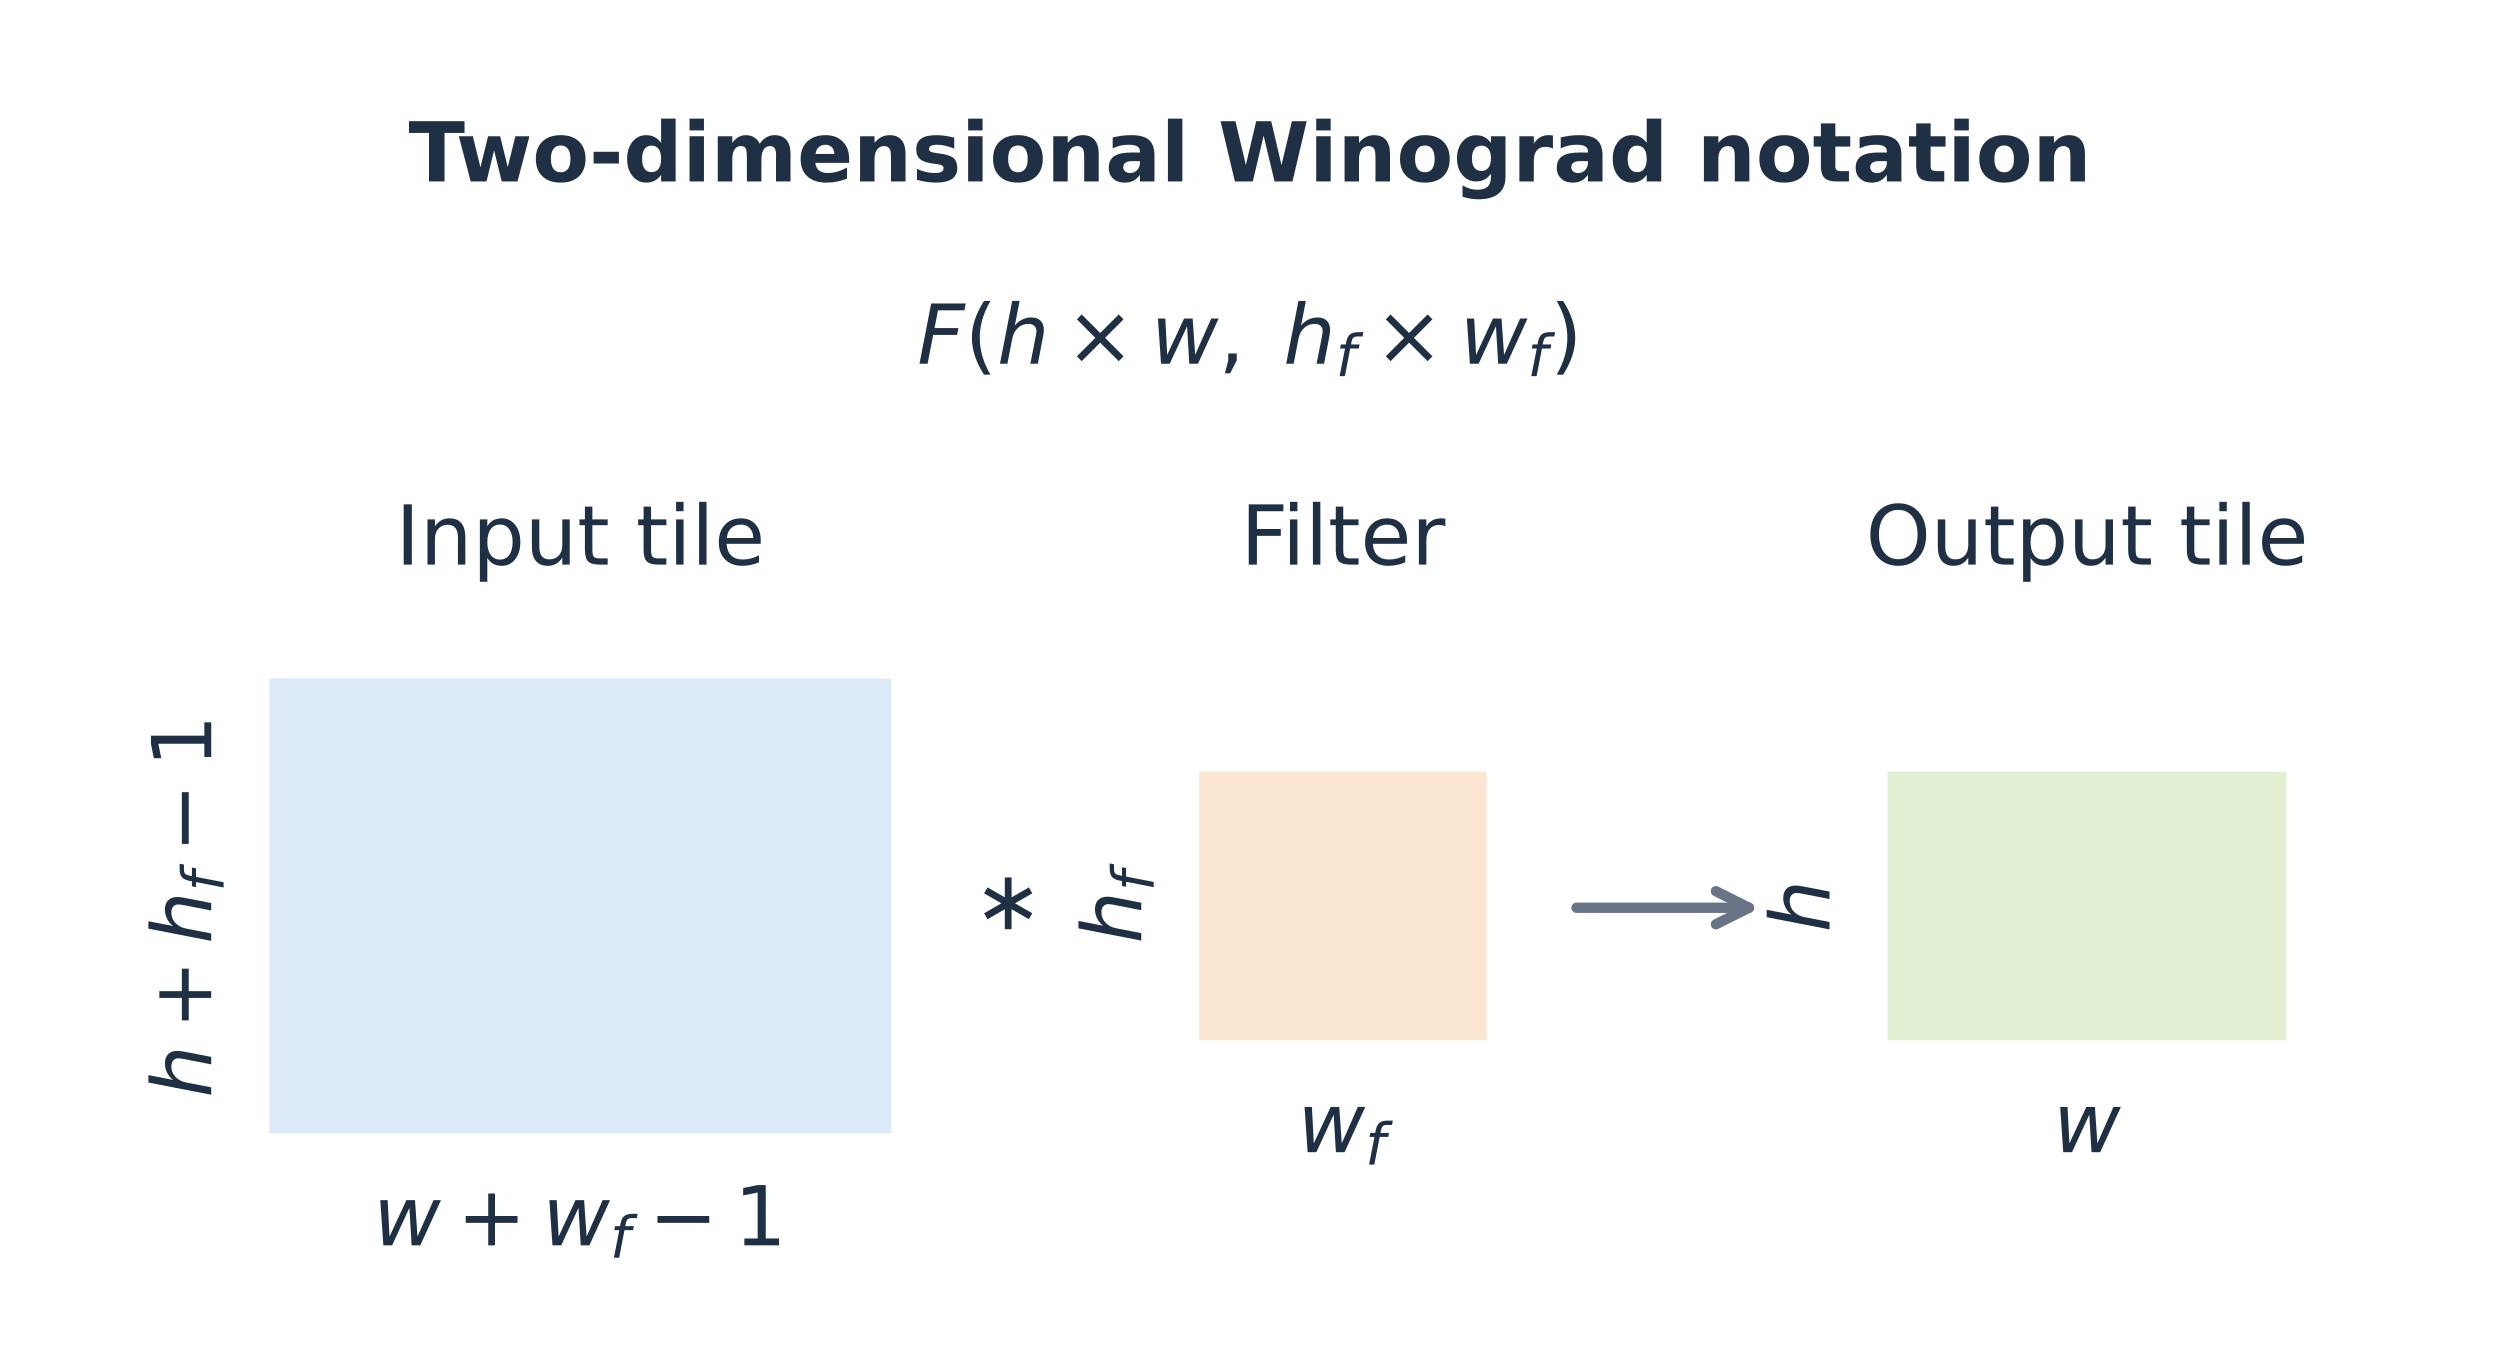
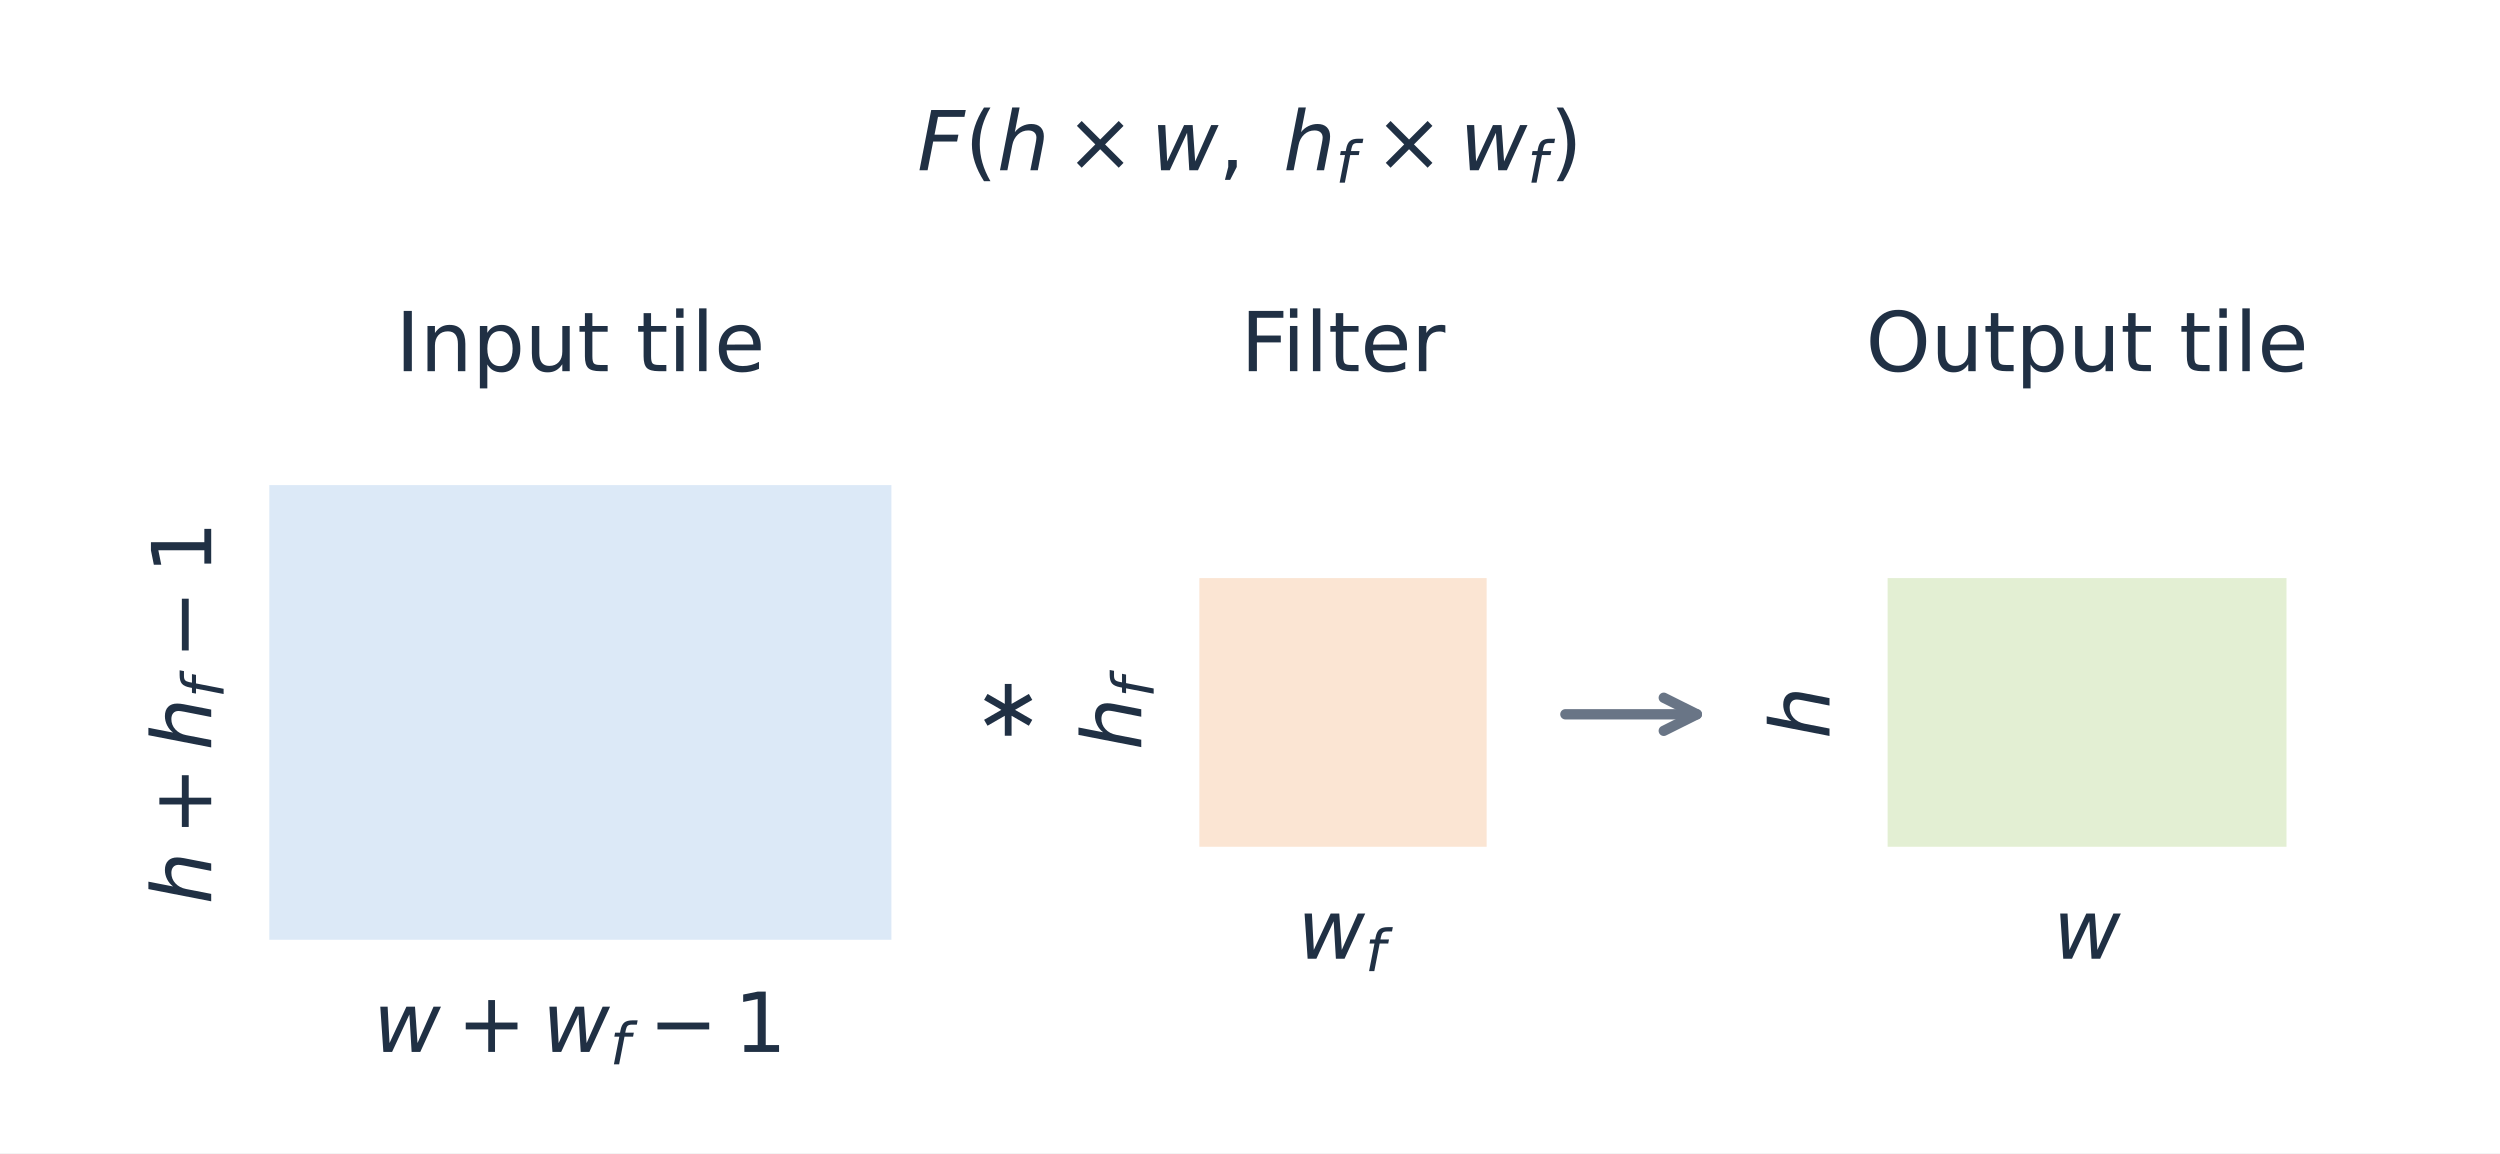
- <svg xmlns="http://www.w3.org/2000/svg" xmlns:xlink="http://www.w3.org/1999/xlink" width="465" viewBox="0 0 483.84 260.64" version="1.1">
+ <svg xmlns="http://www.w3.org/2000/svg" xmlns:xlink="http://www.w3.org/1999/xlink" width="465" viewBox="0 0 483.84 223.2" version="1.1">
  <defs>
    <style type="text/css">*{stroke-linejoin: round; stroke-linecap: butt}</style>
  </defs>
  <g id="figure_1">
    <g id="patch_1">
-       <path d="M 0 260.64 L 483.84 260.64 L 483.84 0 L 0 0 z " style="fill: #ffffff" />
+       <path d="M 0 223.2 L 483.84 223.2 L 483.84 0 L 0 0 z " style="fill: #ffffff" />
    </g>
    <g id="axes_1">
      <g id="patch_2">
-         <path d="M 51.12 220.32 L 173.52 220.32 L 173.52 130.32 L 51.12 130.32 z " clip-path="url(#p9869ecee97)" style="fill: #dce9f7; stroke: #ffffff; stroke-width: 2; stroke-linejoin: miter" />
+         <path d="M 51.12 182.88 L 173.52 182.88 L 173.52 92.88 L 51.12 92.88 z " clip-path="url(#pdb4d06412d)" style="fill: #dce9f7; stroke: #ffffff; stroke-width: 2; stroke-linejoin: miter" />
      </g>
      <g id="patch_3">
-         <path d="M 231.12 202.32 L 288.72 202.32 L 288.72 148.32 L 231.12 148.32 z " clip-path="url(#p9869ecee97)" style="fill: #fbe5d3; stroke: #ffffff; stroke-width: 2; stroke-linejoin: miter" />
+         <path d="M 231.12 164.88 L 288.72 164.88 L 288.72 110.88 L 231.12 110.88 z " clip-path="url(#pdb4d06412d)" style="fill: #fbe5d3; stroke: #ffffff; stroke-width: 2; stroke-linejoin: miter" />
      </g>
      <g id="patch_4">
-         <path d="M 364.32 202.32 L 443.52 202.32 L 443.52 148.32 L 364.32 148.32 z " clip-path="url(#p9869ecee97)" style="fill: #e3efd3; stroke: #ffffff; stroke-width: 2; stroke-linejoin: miter" />
+         <path d="M 364.32 164.88 L 443.52 164.88 L 443.52 110.88 L 364.32 110.88 z " clip-path="url(#pdb4d06412d)" style="fill: #e3efd3; stroke: #ffffff; stroke-width: 2; stroke-linejoin: miter" />
      </g>
      <g id="text_1">
-         <g style="fill: #203044" transform="translate(79.07625 35.11688) scale(0.16 -0.16)">
-           <defs>
-             <path id="DejaVuSans-Bold-37" d="M 31 4666 L 4331 4666 L 4331 3756 L 2784 3756 L 2784 0 L 1581 0 L 1581 3756 L 31 3756 L 31 4666 z " transform="scale(0.015625)" />
-             <path id="DejaVuSans-Bold-5a" d="M 225 3500 L 1313 3500 L 1900 1088 L 2491 3500 L 3425 3500 L 4013 1113 L 4603 3500 L 5691 3500 L 4769 0 L 3547 0 L 2956 2406 L 2369 0 L 1147 0 L 225 3500 z " transform="scale(0.015625)" />
-             <path id="DejaVuSans-Bold-52" d="M 2203 2784 Q 1831 2784 1636 2517 Q 1441 2250 1441 1747 Q 1441 1244 1636 976 Q 1831 709 2203 709 Q 2569 709 2762 976 Q 2956 1244 2956 1747 Q 2956 2250 2762 2517 Q 2569 2784 2203 2784 z M 2203 3584 Q 3106 3584 3614 3096 Q 4122 2609 4122 1747 Q 4122 884 3614 396 Q 3106 -91 2203 -91 Q 1297 -91 786 396 Q 275 884 275 1747 Q 275 2609 786 3096 Q 1297 3584 2203 3584 z " transform="scale(0.015625)" />
-             <path id="DejaVuSans-Bold-10" d="M 347 2297 L 2309 2297 L 2309 1388 L 347 1388 L 347 2297 z " transform="scale(0.015625)" />
-             <path id="DejaVuSans-Bold-47" d="M 2919 2988 L 2919 4863 L 4044 4863 L 4044 0 L 2919 0 L 2919 506 Q 2688 197 2409 53 Q 2131 -91 1766 -91 Q 1119 -91 703 423 Q 288 938 288 1747 Q 288 2556 703 3070 Q 1119 3584 1766 3584 Q 2128 3584 2408 3439 Q 2688 3294 2919 2988 z M 2181 722 Q 2541 722 2730 984 Q 2919 1247 2919 1747 Q 2919 2247 2730 2509 Q 2541 2772 2181 2772 Q 1825 2772 1636 2509 Q 1447 2247 1447 1747 Q 1447 1247 1636 984 Q 1825 722 2181 722 z " transform="scale(0.015625)" />
-             <path id="DejaVuSans-Bold-4c" d="M 538 3500 L 1656 3500 L 1656 0 L 538 0 L 538 3500 z M 538 4863 L 1656 4863 L 1656 3950 L 538 3950 L 538 4863 z " transform="scale(0.015625)" />
-             <path id="DejaVuSans-Bold-50" d="M 3781 2919 Q 3994 3244 4286 3414 Q 4578 3584 4928 3584 Q 5531 3584 5847 3212 Q 6163 2841 6163 2131 L 6163 0 L 5038 0 L 5038 1825 Q 5041 1866 5042 1909 Q 5044 1953 5044 2034 Q 5044 2406 4934 2573 Q 4825 2741 4581 2741 Q 4263 2741 4089 2478 Q 3916 2216 3909 1719 L 3909 0 L 2784 0 L 2784 1825 Q 2784 2406 2684 2573 Q 2584 2741 2328 2741 Q 2006 2741 1831 2477 Q 1656 2213 1656 1722 L 1656 0 L 531 0 L 531 3500 L 1656 3500 L 1656 2988 Q 1863 3284 2130 3434 Q 2397 3584 2719 3584 Q 3081 3584 3359 3409 Q 3638 3234 3781 2919 z " transform="scale(0.015625)" />
-             <path id="DejaVuSans-Bold-48" d="M 4031 1759 L 4031 1441 L 1416 1441 Q 1456 1047 1700 850 Q 1944 653 2381 653 Q 2734 653 3104 758 Q 3475 863 3866 1075 L 3866 213 Q 3469 63 3072 -14 Q 2675 -91 2278 -91 Q 1328 -91 801 392 Q 275 875 275 1747 Q 275 2603 792 3093 Q 1309 3584 2216 3584 Q 3041 3584 3536 3087 Q 4031 2591 4031 1759 z M 2881 2131 Q 2881 2450 2695 2645 Q 2509 2841 2209 2841 Q 1884 2841 1681 2658 Q 1478 2475 1428 2131 L 2881 2131 z " transform="scale(0.015625)" />
-             <path id="DejaVuSans-Bold-51" d="M 4056 2131 L 4056 0 L 2931 0 L 2931 347 L 2931 1631 Q 2931 2084 2911 2256 Q 2891 2428 2841 2509 Q 2775 2619 2662 2680 Q 2550 2741 2406 2741 Q 2056 2741 1856 2470 Q 1656 2200 1656 1722 L 1656 0 L 538 0 L 538 3500 L 1656 3500 L 1656 2988 Q 1909 3294 2193 3439 Q 2478 3584 2822 3584 Q 3428 3584 3742 3212 Q 4056 2841 4056 2131 z " transform="scale(0.015625)" />
-             <path id="DejaVuSans-Bold-56" d="M 3272 3391 L 3272 2541 Q 2913 2691 2578 2766 Q 2244 2841 1947 2841 Q 1628 2841 1473 2761 Q 1319 2681 1319 2516 Q 1319 2381 1436 2309 Q 1553 2238 1856 2203 L 2053 2175 Q 2913 2066 3209 1816 Q 3506 1566 3506 1031 Q 3506 472 3093 190 Q 2681 -91 1863 -91 Q 1516 -91 1145 -36 Q 775 19 384 128 L 384 978 Q 719 816 1070 734 Q 1422 653 1784 653 Q 2113 653 2278 743 Q 2444 834 2444 1013 Q 2444 1163 2330 1236 Q 2216 1309 1875 1350 L 1678 1375 Q 931 1469 631 1722 Q 331 1975 331 2491 Q 331 3047 712 3315 Q 1094 3584 1881 3584 Q 2191 3584 2531 3537 Q 2872 3491 3272 3391 z " transform="scale(0.015625)" />
-             <path id="DejaVuSans-Bold-44" d="M 2106 1575 Q 1756 1575 1579 1456 Q 1403 1338 1403 1106 Q 1403 894 1545 773 Q 1688 653 1941 653 Q 2256 653 2472 879 Q 2688 1106 2688 1447 L 2688 1575 L 2106 1575 z M 3816 1997 L 3816 0 L 2688 0 L 2688 519 Q 2463 200 2181 54 Q 1900 -91 1497 -91 Q 953 -91 614 226 Q 275 544 275 1050 Q 275 1666 698 1953 Q 1122 2241 2028 2241 L 2688 2241 L 2688 2328 Q 2688 2594 2478 2717 Q 2269 2841 1825 2841 Q 1466 2841 1156 2769 Q 847 2697 581 2553 L 581 3406 Q 941 3494 1303 3539 Q 1666 3584 2028 3584 Q 2975 3584 3395 3211 Q 3816 2838 3816 1997 z " transform="scale(0.015625)" />
-             <path id="DejaVuSans-Bold-4f" d="M 538 4863 L 1656 4863 L 1656 0 L 538 0 L 538 4863 z " transform="scale(0.015625)" />
-             <path id="DejaVuSans-Bold-3" transform="scale(0.015625)" />
-             <path id="DejaVuSans-Bold-3a" d="M 191 4666 L 1344 4666 L 2150 1275 L 2950 4666 L 4109 4666 L 4909 1275 L 5716 4666 L 6859 4666 L 5759 0 L 4372 0 L 3525 3547 L 2688 0 L 1300 0 L 191 4666 z " transform="scale(0.015625)" />
-             <path id="DejaVuSans-Bold-4a" d="M 2919 594 Q 2688 288 2409 144 Q 2131 0 1766 0 Q 1125 0 706 504 Q 288 1009 288 1791 Q 288 2575 706 3076 Q 1125 3578 1766 3578 Q 2131 3578 2409 3434 Q 2688 3291 2919 2981 L 2919 3500 L 4044 3500 L 4044 353 Q 4044 -491 3511 -936 Q 2978 -1381 1966 -1381 Q 1638 -1381 1331 -1331 Q 1025 -1281 716 -1178 L 716 -306 Q 1009 -475 1290 -558 Q 1572 -641 1856 -641 Q 2406 -641 2662 -400 Q 2919 -159 2919 353 L 2919 594 z M 2181 2772 Q 1834 2772 1640 2515 Q 1447 2259 1447 1791 Q 1447 1309 1634 1061 Q 1822 813 2181 813 Q 2531 813 2725 1069 Q 2919 1325 2919 1791 Q 2919 2259 2725 2515 Q 2531 2772 2181 2772 z " transform="scale(0.015625)" />
-             <path id="DejaVuSans-Bold-55" d="M 3138 2547 Q 2991 2616 2845 2648 Q 2700 2681 2553 2681 Q 2122 2681 1889 2404 Q 1656 2128 1656 1613 L 1656 0 L 538 0 L 538 3500 L 1656 3500 L 1656 2925 Q 1872 3269 2151 3426 Q 2431 3584 2822 3584 Q 2878 3584 2943 3579 Q 3009 3575 3134 3559 L 3138 2547 z " transform="scale(0.015625)" />
-             <path id="DejaVuSans-Bold-57" d="M 1759 4494 L 1759 3500 L 2913 3500 L 2913 2700 L 1759 2700 L 1759 1216 Q 1759 972 1856 886 Q 1953 800 2241 800 L 2816 800 L 2816 0 L 1856 0 Q 1194 0 917 276 Q 641 553 641 1216 L 641 2700 L 84 2700 L 84 3500 L 641 3500 L 641 4494 L 1759 4494 z " transform="scale(0.015625)" />
-           </defs>
-           <use xlink:href="#DejaVuSans-Bold-37" />
-           <use xlink:href="#DejaVuSans-Bold-5a" transform="translate(57.23438 0)" />
-           <use xlink:href="#DejaVuSans-Bold-52" transform="translate(149.625 0)" />
-           <use xlink:href="#DejaVuSans-Bold-10" transform="translate(218.3281 0)" />
-           <use xlink:href="#DejaVuSans-Bold-47" transform="translate(259.8281 0)" />
-           <use xlink:href="#DejaVuSans-Bold-4c" transform="translate(331.4062 0)" />
-           <use xlink:href="#DejaVuSans-Bold-50" transform="translate(365.6875 0)" />
-           <use xlink:href="#DejaVuSans-Bold-48" transform="translate(469.8906 0)" />
-           <use xlink:href="#DejaVuSans-Bold-51" transform="translate(537.7188 0)" />
-           <use xlink:href="#DejaVuSans-Bold-56" transform="translate(608.9062 0)" />
-           <use xlink:href="#DejaVuSans-Bold-4c" transform="translate(668.4219 0)" />
-           <use xlink:href="#DejaVuSans-Bold-52" transform="translate(702.7031 0)" />
-           <use xlink:href="#DejaVuSans-Bold-51" transform="translate(771.4062 0)" />
-           <use xlink:href="#DejaVuSans-Bold-44" transform="translate(842.5938 0)" />
-           <use xlink:href="#DejaVuSans-Bold-4f" transform="translate(910.0781 0)" />
-           <use xlink:href="#DejaVuSans-Bold-3" transform="translate(944.3594 0)" />
-           <use xlink:href="#DejaVuSans-Bold-3a" transform="translate(979.1719 0)" />
-           <use xlink:href="#DejaVuSans-Bold-4c" transform="translate(1089.469 0)" />
-           <use xlink:href="#DejaVuSans-Bold-51" transform="translate(1123.75 0)" />
-           <use xlink:href="#DejaVuSans-Bold-52" transform="translate(1194.938 0)" />
-           <use xlink:href="#DejaVuSans-Bold-4a" transform="translate(1263.641 0)" />
-           <use xlink:href="#DejaVuSans-Bold-55" transform="translate(1335.219 0)" />
-           <use xlink:href="#DejaVuSans-Bold-44" transform="translate(1384.531 0)" />
-           <use xlink:href="#DejaVuSans-Bold-47" transform="translate(1452.016 0)" />
-           <use xlink:href="#DejaVuSans-Bold-3" transform="translate(1523.594 0)" />
-           <use xlink:href="#DejaVuSans-Bold-51" transform="translate(1558.406 0)" />
-           <use xlink:href="#DejaVuSans-Bold-52" transform="translate(1629.594 0)" />
-           <use xlink:href="#DejaVuSans-Bold-57" transform="translate(1698.297 0)" />
-           <use xlink:href="#DejaVuSans-Bold-44" transform="translate(1746.094 0)" />
-           <use xlink:href="#DejaVuSans-Bold-57" transform="translate(1813.578 0)" />
-           <use xlink:href="#DejaVuSans-Bold-4c" transform="translate(1861.375 0)" />
-           <use xlink:href="#DejaVuSans-Bold-52" transform="translate(1895.656 0)" />
-           <use xlink:href="#DejaVuSans-Bold-51" transform="translate(1964.359 0)" />
-         </g>
-       </g>
-       <g id="text_2">
-         <g style="fill: #203044" transform="translate(177.52 70.39812) scale(0.16 -0.16)">
+         <g style="fill: #203044" transform="translate(177.52 32.95813) scale(0.16 -0.16)">
          <defs>
            <path id="DejaVuSans-Oblique-29" d="M 1081 4666 L 3756 4666 L 3653 4134 L 1606 4134 L 1338 2759 L 3188 2759 L 3084 2228 L 1234 2228 L 800 0 L 172 0 L 1081 4666 z " transform="scale(0.015625)" />
            <path id="DejaVuSans-b" d="M 1984 4856 Q 1566 4138 1362 3434 Q 1159 2731 1159 2009 Q 1159 1288 1364 580 Q 1569 -128 1984 -844 L 1484 -844 Q 1016 -109 783 600 Q 550 1309 550 2009 Q 550 2706 781 3412 Q 1013 4119 1484 4856 L 1984 4856 z " transform="scale(0.015625)" />
            <path id="DejaVuSans-Oblique-4b" d="M 3566 2113 L 3156 0 L 2578 0 L 2988 2091 Q 3016 2238 3031 2350 Q 3047 2463 3047 2528 Q 3047 2791 2881 2937 Q 2716 3084 2419 3084 Q 1956 3084 1617 2771 Q 1278 2459 1178 1941 L 800 0 L 225 0 L 1172 4863 L 1747 4863 L 1375 2950 Q 1594 3244 1934 3414 Q 2275 3584 2650 3584 Q 3113 3584 3367 3334 Q 3622 3084 3622 2631 Q 3622 2519 3608 2391 Q 3594 2263 3566 2113 z " transform="scale(0.015625)" />
            <path id="DejaVuSans-99" d="M 4488 3438 L 3059 2003 L 4488 575 L 4116 197 L 2681 1631 L 1247 197 L 878 575 L 2303 2003 L 878 3438 L 1247 3816 L 2681 2381 L 4116 3816 L 4488 3438 z " transform="scale(0.015625)" />
            <path id="DejaVuSans-Oblique-5a" d="M 544 3500 L 1113 3500 L 1259 684 L 2566 3500 L 3231 3500 L 3425 684 L 4666 3500 L 5241 3500 L 3641 0 L 2969 0 L 2797 2900 L 1459 0 L 781 0 L 544 3500 z " transform="scale(0.015625)" />
            <path id="DejaVuSans-f" d="M 750 794 L 1409 794 L 1409 256 L 897 -744 L 494 -744 L 750 256 L 750 794 z " transform="scale(0.015625)" />
            <path id="DejaVuSans-Oblique-49" d="M 3059 4863 L 2969 4384 L 2419 4384 Q 2106 4384 1964 4261 Q 1822 4138 1753 3809 L 1691 3500 L 2638 3500 L 2553 3053 L 1606 3053 L 1013 0 L 434 0 L 1031 3053 L 481 3053 L 563 3500 L 1113 3500 L 1159 3744 Q 1278 4363 1576 4613 Q 1875 4863 2516 4863 L 3059 4863 z " transform="scale(0.015625)" />
            <path id="DejaVuSans-c" d="M 513 4856 L 1013 4856 Q 1481 4119 1714 3412 Q 1947 2706 1947 2009 Q 1947 1309 1714 600 Q 1481 -109 1013 -844 L 513 -844 Q 928 -128 1133 580 Q 1338 1288 1338 2009 Q 1338 2731 1133 3434 Q 928 4138 513 4856 z " transform="scale(0.015625)" />
          </defs>
          <use xlink:href="#DejaVuSans-Oblique-29" transform="translate(0 0.015625)" />
          <use xlink:href="#DejaVuSans-b" transform="translate(57.51953 0.015625)" />
          <use xlink:href="#DejaVuSans-Oblique-4b" transform="translate(96.5332 0.015625)" />
          <use xlink:href="#DejaVuSans-99" transform="translate(179.3945 0.015625)" />
          <use xlink:href="#DejaVuSans-Oblique-5a" transform="translate(282.666 0.015625)" />
          <use xlink:href="#DejaVuSans-f" transform="translate(364.4531 0.015625)" />
          <use xlink:href="#DejaVuSans-Oblique-4b" transform="translate(442.7818 0.015625)" />
          <use xlink:href="#DejaVuSans-Oblique-49" transform="translate(506.1607 -14.98433) scale(0.7)" />
          <use xlink:href="#DejaVuSans-99" transform="translate(553.021 0.015625)" />
          <use xlink:href="#DejaVuSans-Oblique-5a" transform="translate(656.2925 0.015625)" />
          <use xlink:href="#DejaVuSans-Oblique-49" transform="translate(738.0796 -14.98433) scale(0.7)" />
          <use xlink:href="#DejaVuSans-c" transform="translate(765.4576 0.015625)" />
        </g>
      </g>
-       <g id="text_3">
-         <g style="fill: #203044" transform="translate(76.55875 109.2769) scale(0.16 -0.16)">
+       <g id="text_2">
+         <g style="fill: #203044" transform="translate(76.55875 71.83688) scale(0.16 -0.16)">
          <defs>
            <path id="DejaVuSans-2c" d="M 628 4666 L 1259 4666 L 1259 0 L 628 0 L 628 4666 z " transform="scale(0.015625)" />
            <path id="DejaVuSans-51" d="M 3513 2113 L 3513 0 L 2938 0 L 2938 2094 Q 2938 2591 2744 2837 Q 2550 3084 2163 3084 Q 1697 3084 1428 2787 Q 1159 2491 1159 1978 L 1159 0 L 581 0 L 581 3500 L 1159 3500 L 1159 2956 Q 1366 3272 1645 3428 Q 1925 3584 2291 3584 Q 2894 3584 3203 3211 Q 3513 2838 3513 2113 z " transform="scale(0.015625)" />
            <path id="DejaVuSans-53" d="M 1159 525 L 1159 -1331 L 581 -1331 L 581 3500 L 1159 3500 L 1159 2969 Q 1341 3281 1617 3432 Q 1894 3584 2278 3584 Q 2916 3584 3314 3078 Q 3713 2572 3713 1747 Q 3713 922 3314 415 Q 2916 -91 2278 -91 Q 1894 -91 1617 61 Q 1341 213 1159 525 z M 3116 1747 Q 3116 2381 2855 2742 Q 2594 3103 2138 3103 Q 1681 3103 1420 2742 Q 1159 2381 1159 1747 Q 1159 1113 1420 752 Q 1681 391 2138 391 Q 2594 391 2855 752 Q 3116 1113 3116 1747 z " transform="scale(0.015625)" />
            <path id="DejaVuSans-58" d="M 544 1381 L 544 3500 L 1119 3500 L 1119 1403 Q 1119 906 1312 657 Q 1506 409 1894 409 Q 2359 409 2629 706 Q 2900 1003 2900 1516 L 2900 3500 L 3475 3500 L 3475 0 L 2900 0 L 2900 538 Q 2691 219 2414 64 Q 2138 -91 1772 -91 Q 1169 -91 856 284 Q 544 659 544 1381 z M 1991 3584 L 1991 3584 z " transform="scale(0.015625)" />
            <path id="DejaVuSans-57" d="M 1172 4494 L 1172 3500 L 2356 3500 L 2356 3053 L 1172 3053 L 1172 1153 Q 1172 725 1289 603 Q 1406 481 1766 481 L 2356 481 L 2356 0 L 1766 0 Q 1100 0 847 248 Q 594 497 594 1153 L 594 3053 L 172 3053 L 172 3500 L 594 3500 L 594 4494 L 1172 4494 z " transform="scale(0.015625)" />
            <path id="DejaVuSans-3" transform="scale(0.015625)" />
            <path id="DejaVuSans-4c" d="M 603 3500 L 1178 3500 L 1178 0 L 603 0 L 603 3500 z M 603 4863 L 1178 4863 L 1178 4134 L 603 4134 L 603 4863 z " transform="scale(0.015625)" />
            <path id="DejaVuSans-4f" d="M 603 4863 L 1178 4863 L 1178 0 L 603 0 L 603 4863 z " transform="scale(0.015625)" />
            <path id="DejaVuSans-48" d="M 3597 1894 L 3597 1613 L 953 1613 Q 991 1019 1311 708 Q 1631 397 2203 397 Q 2534 397 2845 478 Q 3156 559 3463 722 L 3463 178 Q 3153 47 2828 -22 Q 2503 -91 2169 -91 Q 1331 -91 842 396 Q 353 884 353 1716 Q 353 2575 817 3079 Q 1281 3584 2069 3584 Q 2775 3584 3186 3129 Q 3597 2675 3597 1894 z M 3022 2063 Q 3016 2534 2758 2815 Q 2500 3097 2075 3097 Q 1594 3097 1305 2825 Q 1016 2553 972 2059 L 3022 2063 z " transform="scale(0.015625)" />
          </defs>
          <use xlink:href="#DejaVuSans-2c" />
          <use xlink:href="#DejaVuSans-51" transform="translate(29.5 0)" />
          <use xlink:href="#DejaVuSans-53" transform="translate(92.875 0)" />
          <use xlink:href="#DejaVuSans-58" transform="translate(156.3594 0)" />
          <use xlink:href="#DejaVuSans-57" transform="translate(219.7344 0)" />
          <use xlink:href="#DejaVuSans-3" transform="translate(258.9375 0)" />
          <use xlink:href="#DejaVuSans-57" transform="translate(290.7188 0)" />
          <use xlink:href="#DejaVuSans-4c" transform="translate(329.9219 0)" />
          <use xlink:href="#DejaVuSans-4f" transform="translate(357.7031 0)" />
          <use xlink:href="#DejaVuSans-48" transform="translate(385.4844 0)" />
        </g>
      </g>
-       <g id="text_4">
-         <g style="fill: #203044" transform="translate(240.1087 109.2769) scale(0.16 -0.16)">
+       <g id="text_3">
+         <g style="fill: #203044" transform="translate(240.1087 71.83688) scale(0.16 -0.16)">
          <defs>
            <path id="DejaVuSans-29" d="M 628 4666 L 3309 4666 L 3309 4134 L 1259 4134 L 1259 2759 L 3109 2759 L 3109 2228 L 1259 2228 L 1259 0 L 628 0 L 628 4666 z " transform="scale(0.015625)" />
            <path id="DejaVuSans-55" d="M 2631 2963 Q 2534 3019 2420 3045 Q 2306 3072 2169 3072 Q 1681 3072 1420 2755 Q 1159 2438 1159 1844 L 1159 0 L 581 0 L 581 3500 L 1159 3500 L 1159 2956 Q 1341 3275 1631 3429 Q 1922 3584 2338 3584 Q 2397 3584 2469 3576 Q 2541 3569 2628 3553 L 2631 2963 z " transform="scale(0.015625)" />
          </defs>
          <use xlink:href="#DejaVuSans-29" />
          <use xlink:href="#DejaVuSans-4c" transform="translate(50.23438 0)" />
          <use xlink:href="#DejaVuSans-4f" transform="translate(78.01562 0)" />
          <use xlink:href="#DejaVuSans-57" transform="translate(105.7969 0)" />
          <use xlink:href="#DejaVuSans-48" transform="translate(145 0)" />
          <use xlink:href="#DejaVuSans-55" transform="translate(206.5312 0)" />
        </g>
      </g>
-       <g id="text_5">
-         <g style="fill: #203044" transform="translate(361.085 109.2769) scale(0.16 -0.16)">
+       <g id="text_4">
+         <g style="fill: #203044" transform="translate(361.085 71.83688) scale(0.16 -0.16)">
          <defs>
            <path id="DejaVuSans-32" d="M 2522 4238 Q 1834 4238 1429 3725 Q 1025 3213 1025 2328 Q 1025 1447 1429 934 Q 1834 422 2522 422 Q 3209 422 3611 934 Q 4013 1447 4013 2328 Q 4013 3213 3611 3725 Q 3209 4238 2522 4238 z M 2522 4750 Q 3503 4750 4090 4092 Q 4678 3434 4678 2328 Q 4678 1225 4090 567 Q 3503 -91 2522 -91 Q 1538 -91 948 565 Q 359 1222 359 2328 Q 359 3434 948 4092 Q 1538 4750 2522 4750 z " transform="scale(0.015625)" />
          </defs>
          <use xlink:href="#DejaVuSans-32" />
          <use xlink:href="#DejaVuSans-58" transform="translate(78.71875 0)" />
          <use xlink:href="#DejaVuSans-57" transform="translate(142.0938 0)" />
          <use xlink:href="#DejaVuSans-53" transform="translate(181.2969 0)" />
          <use xlink:href="#DejaVuSans-58" transform="translate(244.7812 0)" />
          <use xlink:href="#DejaVuSans-57" transform="translate(308.1562 0)" />
          <use xlink:href="#DejaVuSans-3" transform="translate(347.3594 0)" />
          <use xlink:href="#DejaVuSans-57" transform="translate(379.1406 0)" />
          <use xlink:href="#DejaVuSans-4c" transform="translate(418.3438 0)" />
          <use xlink:href="#DejaVuSans-4f" transform="translate(446.125 0)" />
          <use xlink:href="#DejaVuSans-48" transform="translate(473.9062 0)" />
        </g>
      </g>
-       <g id="text_6">
-         <g style="fill: #203044" transform="translate(40.87812 212.44) rotate(-90) scale(0.16 -0.16)">
+       <g id="text_5">
+         <g style="fill: #203044" transform="translate(40.87812 175) rotate(-90) scale(0.16 -0.16)">
          <defs>
            <path id="DejaVuSans-e" d="M 2944 4013 L 2944 2272 L 4684 2272 L 4684 1741 L 2944 1741 L 2944 0 L 2419 0 L 2419 1741 L 678 1741 L 678 2272 L 2419 2272 L 2419 4013 L 2944 4013 z " transform="scale(0.015625)" />
            <path id="DejaVuSans-c9c" d="M 678 2272 L 4684 2272 L 4684 1741 L 678 1741 L 678 2272 z " transform="scale(0.015625)" />
            <path id="DejaVuSans-14" d="M 794 531 L 1825 531 L 1825 4091 L 703 3866 L 703 4441 L 1819 4666 L 2450 4666 L 2450 531 L 3481 531 L 3481 0 L 794 0 L 794 531 z " transform="scale(0.015625)" />
          </defs>
          <use xlink:href="#DejaVuSans-Oblique-4b" transform="translate(0 0.015625)" />
          <use xlink:href="#DejaVuSans-e" transform="translate(82.86133 0.015625)" />
          <use xlink:href="#DejaVuSans-Oblique-4b" transform="translate(186.1328 0.015625)" />
          <use xlink:href="#DejaVuSans-Oblique-49" transform="translate(249.5117 -14.98433) scale(0.7)" />
          <use xlink:href="#DejaVuSans-c9c" transform="translate(296.3721 0.015625)" />
          <use xlink:href="#DejaVuSans-14" transform="translate(399.6436 0.015625)" />
        </g>
      </g>
-       <g id="text_7">
-         <g style="fill: #203044" transform="translate(72.24 241.0362) scale(0.16 -0.16)">
+       <g id="text_6">
+         <g style="fill: #203044" transform="translate(72.24 203.5962) scale(0.16 -0.16)">
          <use xlink:href="#DejaVuSans-Oblique-5a" transform="translate(0 0.09375)" />
          <use xlink:href="#DejaVuSans-e" transform="translate(101.2695 0.09375)" />
          <use xlink:href="#DejaVuSans-Oblique-5a" transform="translate(204.541 0.09375)" />
          <use xlink:href="#DejaVuSans-Oblique-49" transform="translate(286.3281 -14.9062) scale(0.7)" />
          <use xlink:href="#DejaVuSans-c9c" transform="translate(333.1885 0.09375)" />
          <use xlink:href="#DejaVuSans-14" transform="translate(436.46 0.09375)" />
        </g>
      </g>
-       <g id="text_8">
-         <g style="fill: #203044" transform="translate(220.8781 182.6) rotate(-90) scale(0.16 -0.16)">
+       <g id="text_7">
+         <g style="fill: #203044" transform="translate(220.8781 145.16) rotate(-90) scale(0.16 -0.16)">
          <use xlink:href="#DejaVuSans-Oblique-4b" transform="translate(0 0.015625)" />
          <use xlink:href="#DejaVuSans-Oblique-49" transform="translate(63.37891 -14.98433) scale(0.7)" />
        </g>
      </g>
-       <g id="text_9">
-         <g style="fill: #203044" transform="translate(251.12 223.0362) scale(0.16 -0.16)">
+       <g id="text_8">
+         <g style="fill: #203044" transform="translate(251.12 185.5962) scale(0.16 -0.16)">
          <use xlink:href="#DejaVuSans-Oblique-5a" transform="translate(0 0.3125)" />
          <use xlink:href="#DejaVuSans-Oblique-49" transform="translate(81.78711 -14.68745) scale(0.7)" />
        </g>
      </g>
-       <g id="text_10">
-         <g style="fill: #203044" transform="translate(354.0781 180.44) rotate(-90) scale(0.16 -0.16)">
+       <g id="text_9">
+         <g style="fill: #203044" transform="translate(354.0781 143) rotate(-90) scale(0.16 -0.16)">
          <use xlink:href="#DejaVuSans-Oblique-4b" transform="translate(0 0.015625)" />
        </g>
      </g>
-       <g id="text_11">
-         <g style="fill: #203044" transform="translate(397.36 223.0362) scale(0.16 -0.16)">
+       <g id="text_10">
+         <g style="fill: #203044" transform="translate(397.36 185.5962) scale(0.16 -0.16)">
          <use xlink:href="#DejaVuSans-Oblique-5a" transform="translate(0 0.3125)" />
        </g>
      </g>
-       <g id="text_12">
-         <g style="fill: #203044" transform="translate(188.4162 179.8363) scale(0.16 -0.16)">
+       <g id="text_11">
+         <g style="fill: #203044" transform="translate(188.4162 142.3963) scale(0.16 -0.16)">
          <defs>
            <path id="DejaVuSans-ca1" d="M 2153 2006 L 816 2778 L 1081 3238 L 2419 2466 L 2419 4013 L 2944 4013 L 2944 2466 L 4281 3238 L 4547 2778 L 3209 2006 L 4547 1234 L 4281 775 L 2944 1547 L 2944 0 L 2419 0 L 2419 1547 L 1081 775 L 816 1234 L 2153 2006 z " transform="scale(0.015625)" />
          </defs>
          <use xlink:href="#DejaVuSans-ca1" />
        </g>
      </g>
      <g id="patch_5">
-         <path d="M 305.116 175.68 Q 322.92 175.68 338.487 175.68 " style="fill: none; stroke: #697586; stroke-width: 2; stroke-linecap: round" />
-         <path d="M 332.087 172.48 L 338.487 175.68 L 332.087 178.88 " style="fill: none; stroke: #697586; stroke-width: 2; stroke-linecap: round" />
+         <path d="M 302.959 138.24 Q 316.798 138.24 328.4 138.24 " style="fill: none; stroke: #697586; stroke-width: 2; stroke-linecap: round" />
+         <path d="M 322 135.04 L 328.4 138.24 L 322 141.44 " style="fill: none; stroke: #697586; stroke-width: 2; stroke-linecap: round" />
      </g>
    </g>
  </g>
  <defs>
-     <clipPath id="p9869ecee97">
-       <rect x="11.52" y="11.52" width="460.8" height="237.6" />
+     <clipPath id="pdb4d06412d">
+       <rect x="11.52" y="11.52" width="460.8" height="200.16" />
    </clipPath>
  </defs>
</svg>
